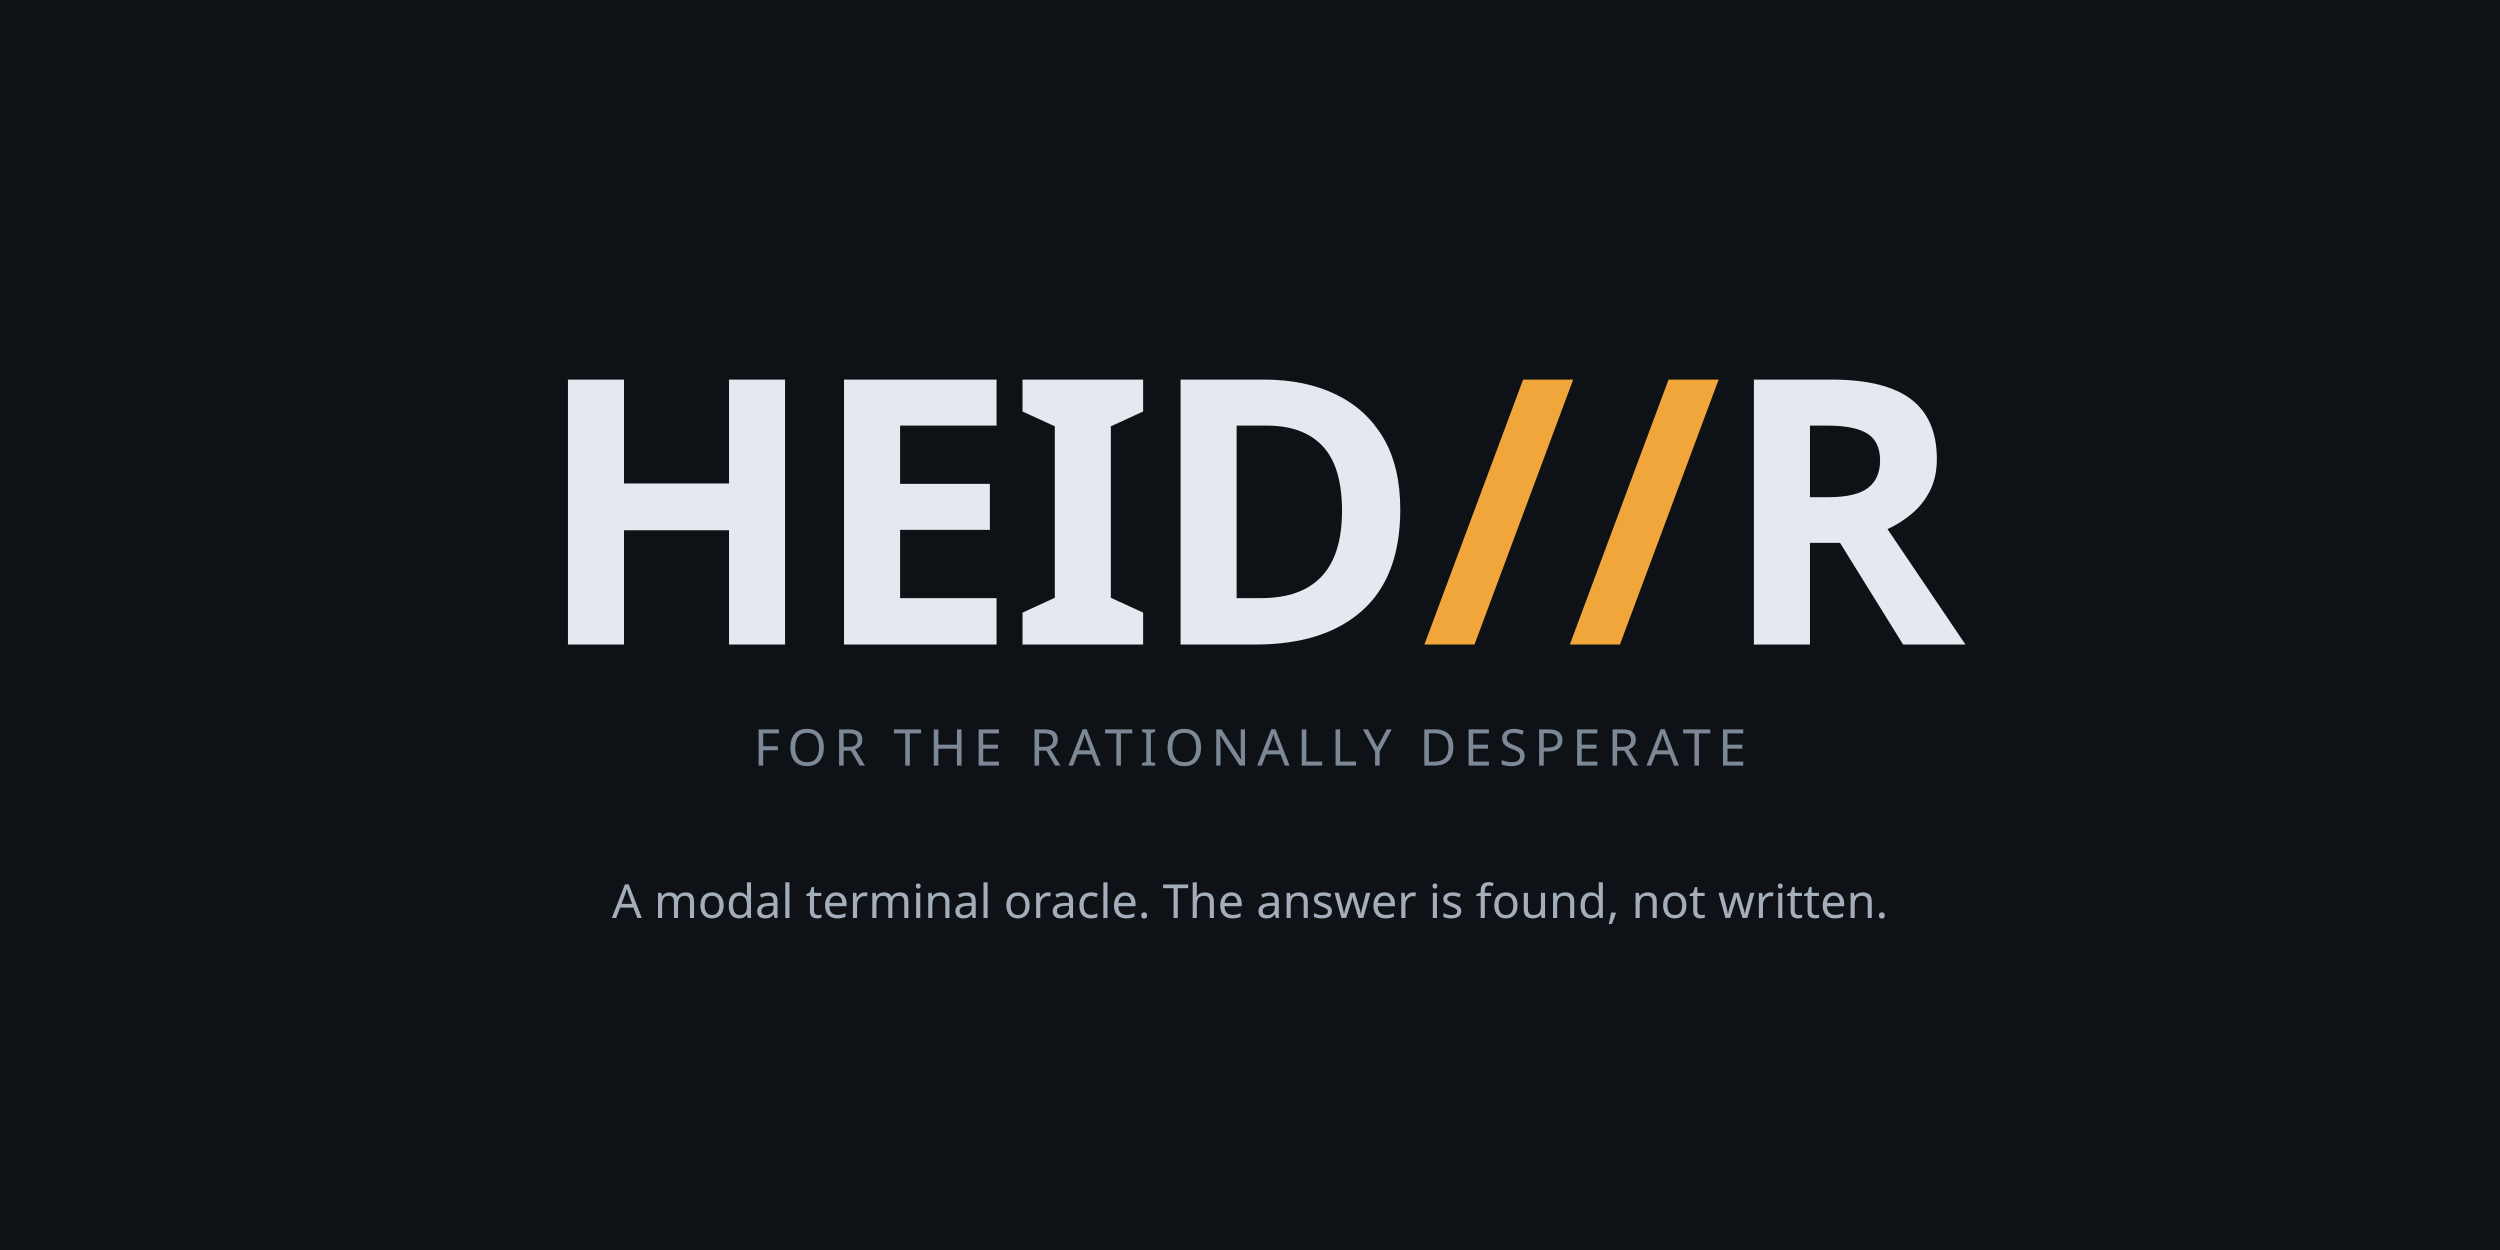
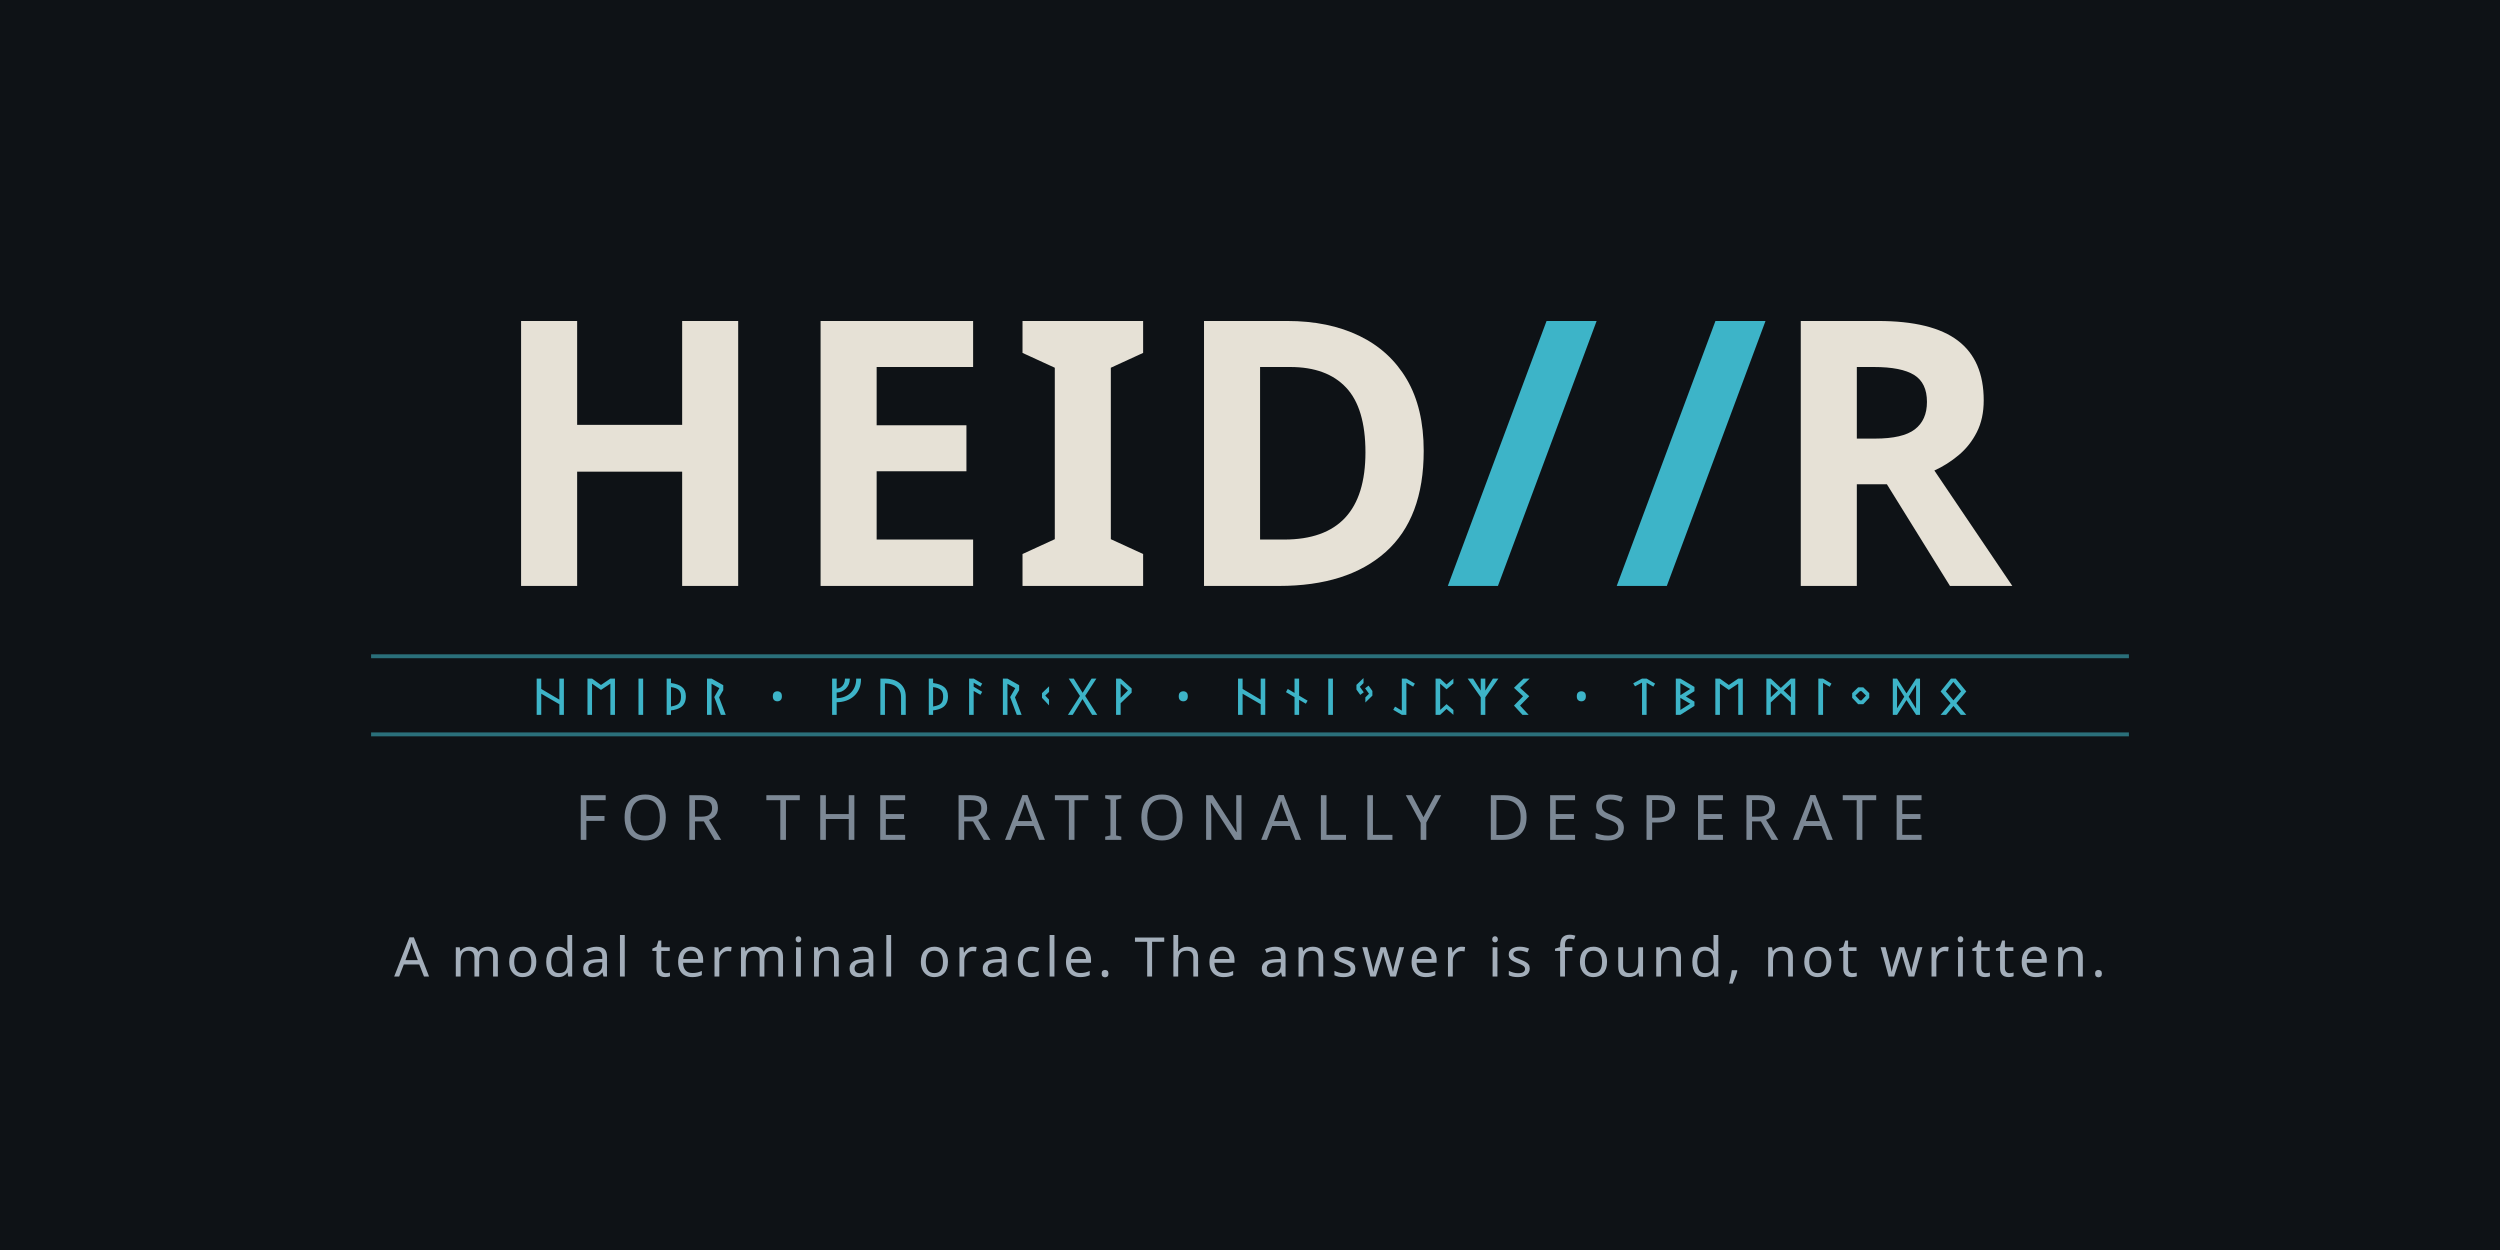
<svg xmlns="http://www.w3.org/2000/svg" width="1280" height="640" viewBox="0 0 1280 640" role="img" aria-label="HEID//R — For the Rationally Desperate">
  <rect width="1280" height="640" fill="#0e1216" />
-   <g font-family="IBM Plex Sans Condensed" font-weight="700" font-size="190" letter-spacing="-4">
-     <text x="640" y="330" text-anchor="middle" fill="#e4e9ef">HEID<tspan fill="#f0a63a">//</tspan>R</text>
+   <text x="640" y="300" text-anchor="middle" font-family="Norse" font-weight="700" font-size="190" letter-spacing="8" fill="#e6e1d6">HEID<tspan fill="#3db4c8">//</tspan>R</text>
+   <g stroke="#2a6f7a" stroke-width="2">
+     <line x1="190" y1="336" x2="1090" y2="336" />
+     <line x1="190" y1="376" x2="1090" y2="376" />
  </g>
-   <text x="640" y="392" text-anchor="middle" font-family="IBM Plex Mono" font-size="26" letter-spacing="3.7" fill="#7c8895">FOR THE RATIONALLY DESPERATE</text>
-   <text x="640" y="470" text-anchor="middle" font-family="IBM Plex Mono" font-size="24" fill="#a3aeba">A modal terminal oracle. The answer is found, not written.</text>
+   <text x="640" y="366" text-anchor="middle" font-family="Noto Sans Runic" font-size="26" letter-spacing="7" fill="#3db4c8">ᚺᛖᛁᚦᚱ ᛫ ᚠᚢᚦᚨᚱᚲᚷᚹ ᛫ ᚺᚾᛁᛃᛇᛈᛉᛊ ᛫ ᛏᛒᛖᛗᛚᛜᛞᛟ</text>
+   <text x="640" y="430" text-anchor="middle" font-family="Norse" font-size="32" letter-spacing="7" fill="#7c8895">FOR THE RATIONALLY DESPERATE</text>
+   <text x="640" y="500" text-anchor="middle" font-family="Norse" font-size="28" letter-spacing="2" fill="#a3aeba">A modal terminal oracle. The answer is found, not written.</text>
</svg>
